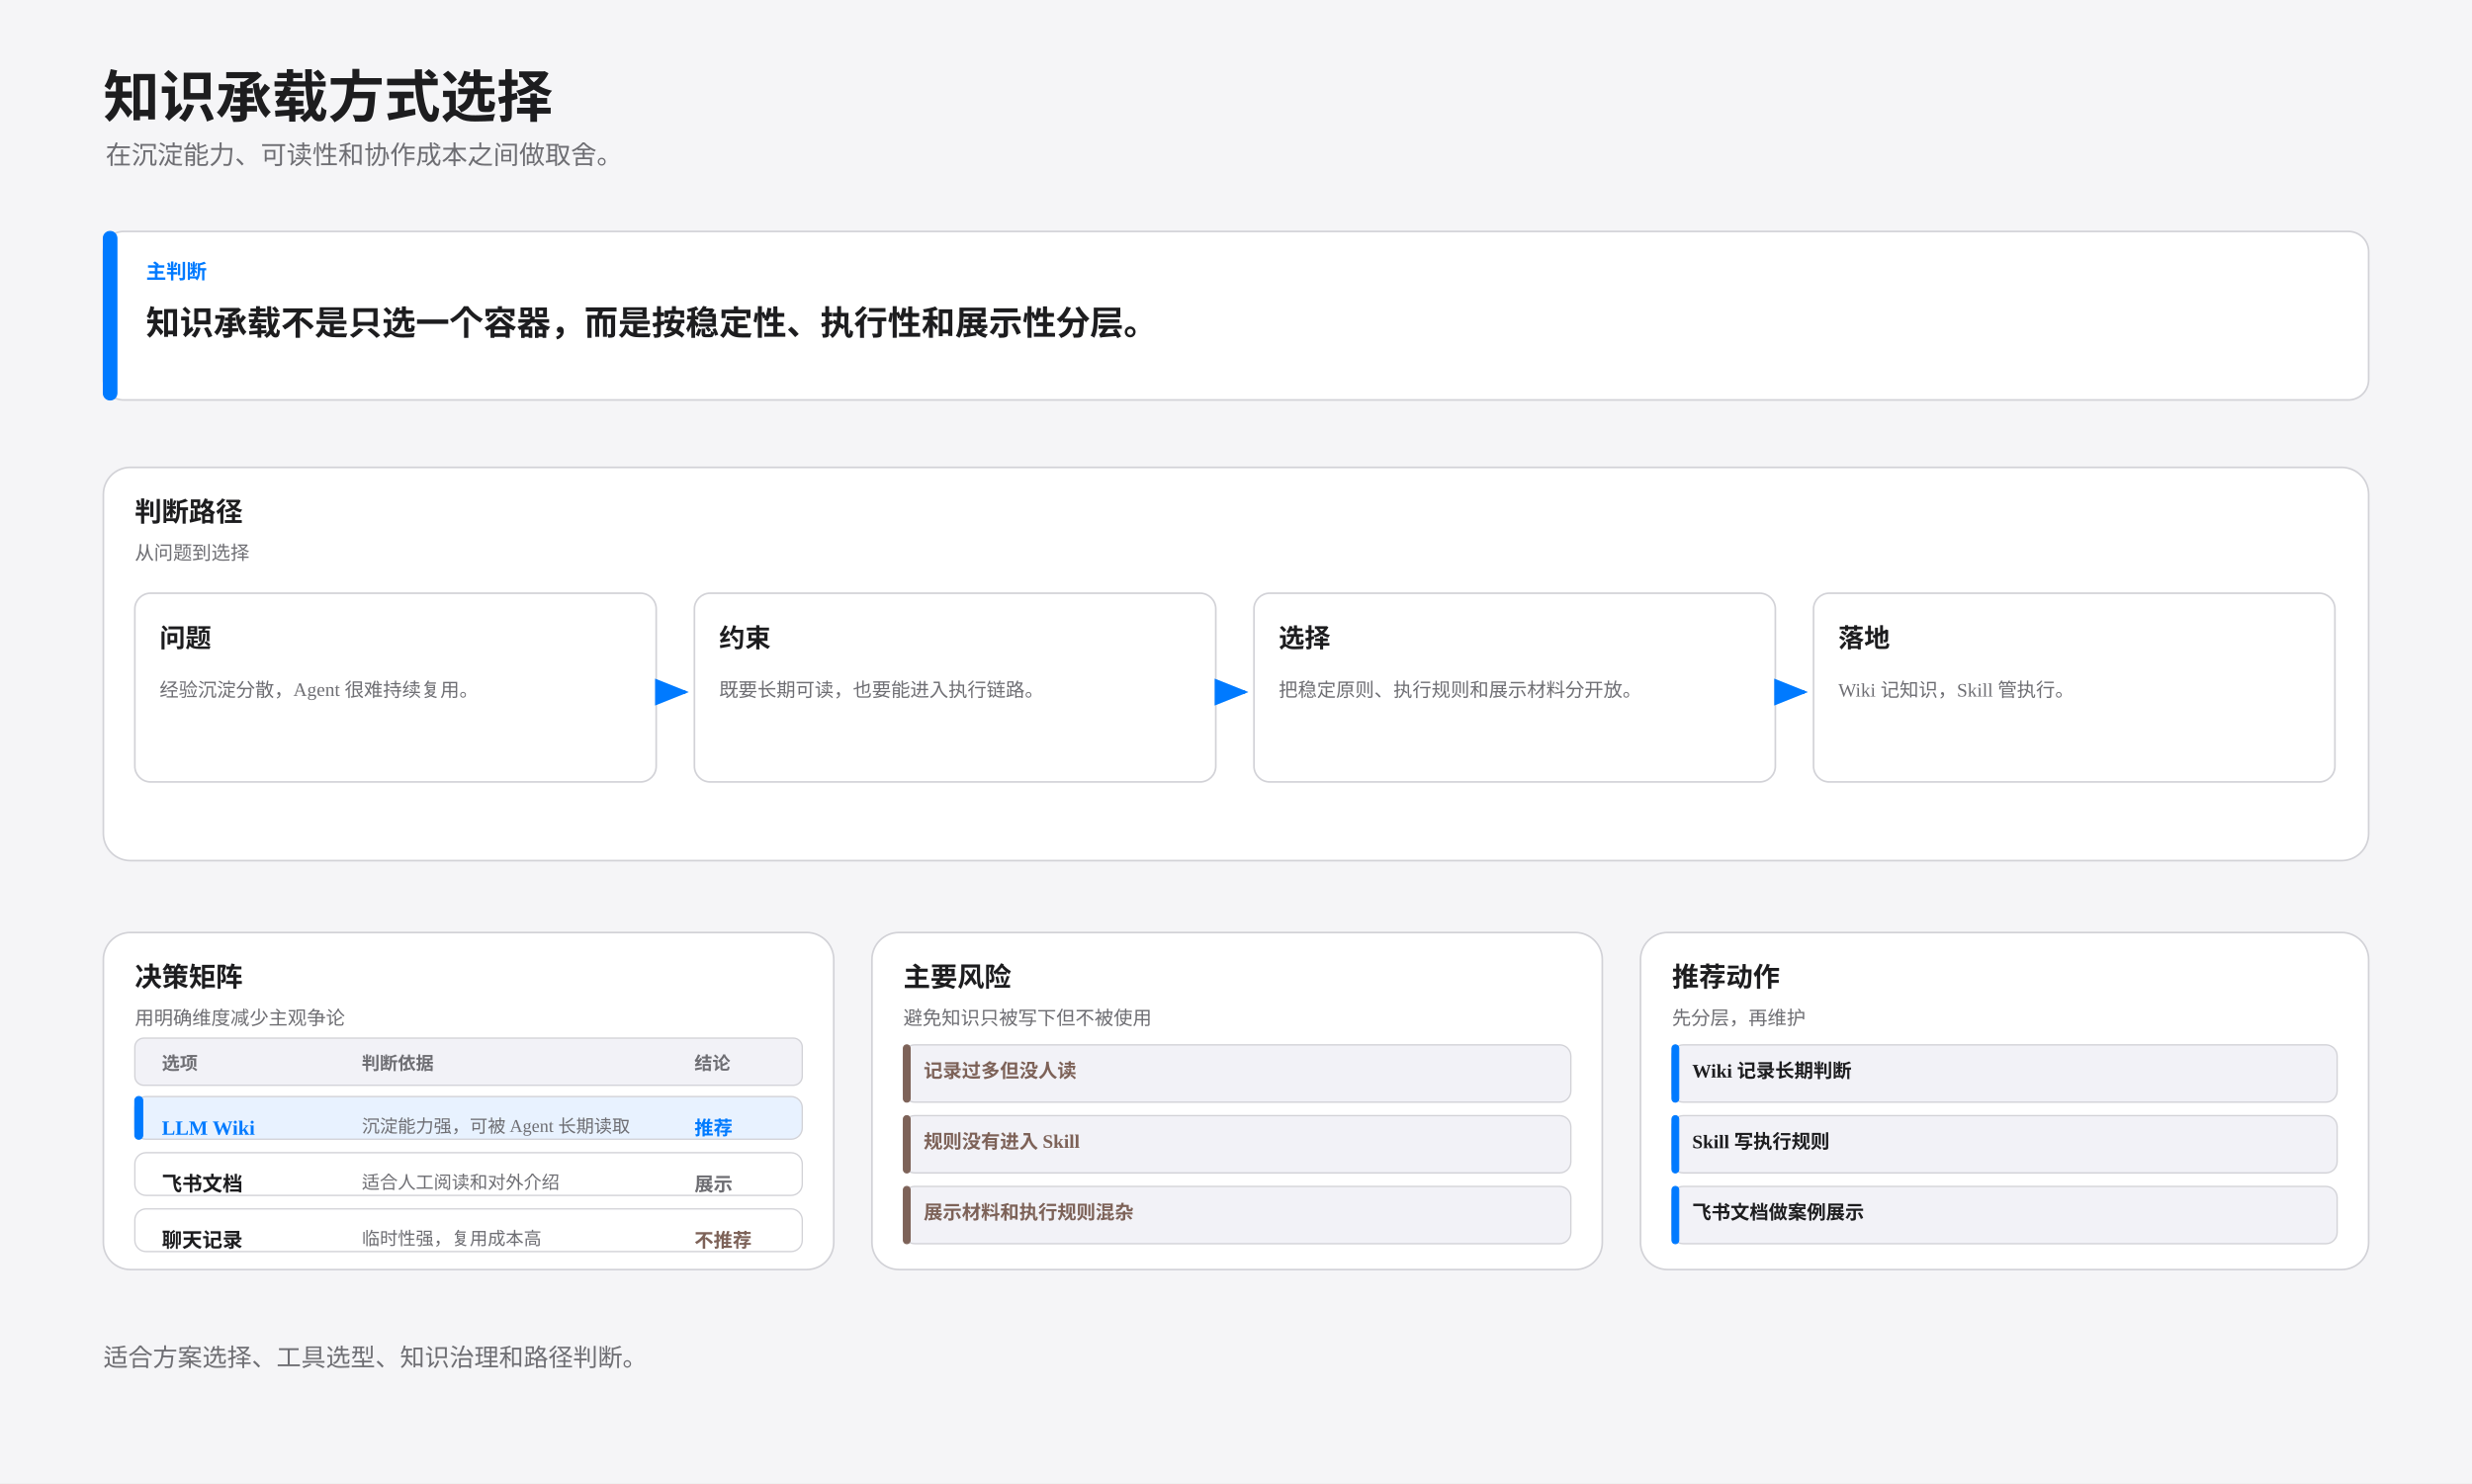
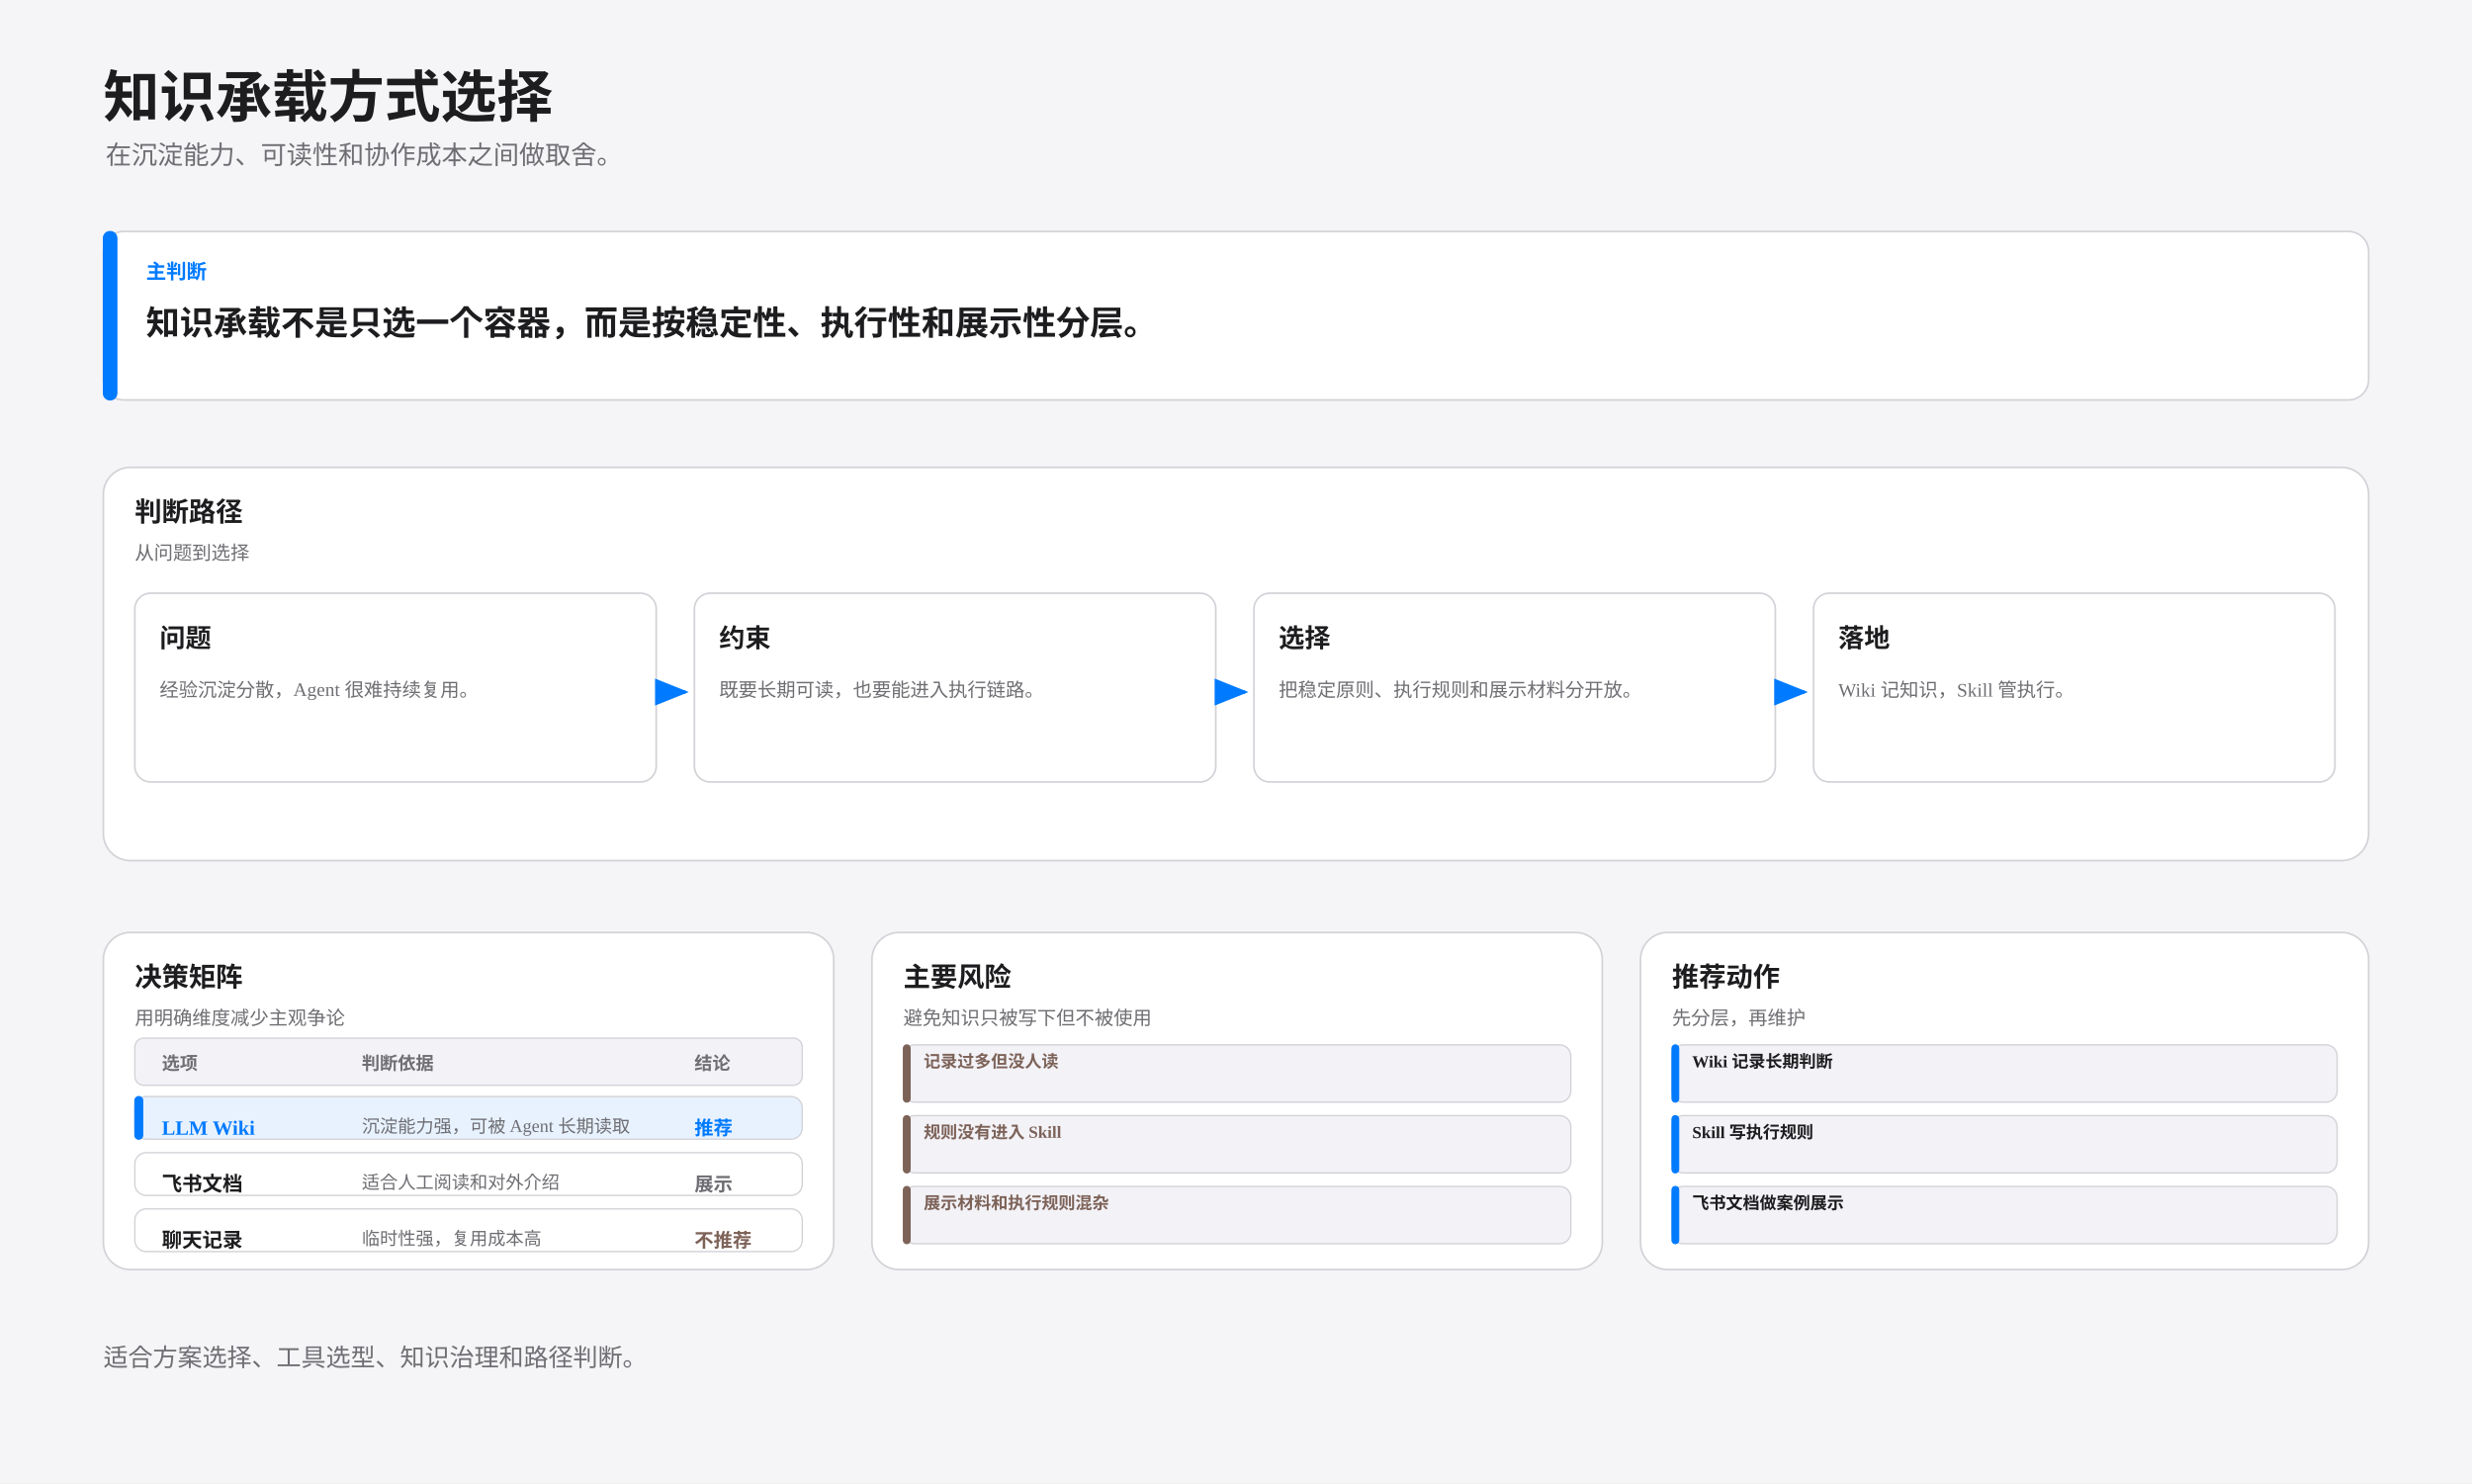
<svg xmlns="http://www.w3.org/2000/svg" width="2200" height="1320" viewBox="0 0 2200 1320">
  <defs>
    <marker id="arrow" markerWidth="12" markerHeight="12" refX="9" refY="4" orient="auto" markerUnits="strokeWidth">
      <path d="M0 0 L10 4 L0 8 z" fill="#007AFF" />
    </marker>
  </defs>
  <rect x="0" y="0" width="2200" height="1320" fill="#F5F5F7" />
  <text x="92" y="104" font-size="50" fill="#1D1D1F" font-weight="700">
    <tspan x="92" dy="0">知识承载方式选择</tspan>
  </text>
  <text x="94" y="146" font-size="23" fill="#6E6E73" font-weight="400">
    <tspan x="94" dy="0">在沉淀能力、可读性和协作成本之间做取舍。</tspan>
  </text>
  <rect x="92" y="206" width="2016" height="150" rx="18" fill="#FFFFFF" stroke="#D2D2D7" stroke-width="1.5" />
  <rect x="92" y="206" width="12" height="150" rx="6" fill="#007AFF" stroke="#007AFF" stroke-width="1" />
  <text x="130" y="248" font-size="18" fill="#007AFF" font-weight="700">
    <tspan x="130" dy="0">主判断</tspan>
  </text>
  <text x="130" y="298" font-size="30" fill="#1D1D1F" font-weight="700">
    <tspan x="130" dy="0">知识承载不是只选一个容器，而是按稳定性、执行性和展示性分层。</tspan>
  </text>
  <rect x="92" y="416" width="2016" height="350" rx="24" fill="#FFFFFF" stroke="#D2D2D7" stroke-width="1.5" />
  <text x="120" y="464" font-size="24" fill="#1D1D1F" font-weight="700">
    <tspan x="120" dy="0">判断路径</tspan>
  </text>
  <text x="120" y="498" font-size="17" fill="#6E6E73" font-weight="400">
    <tspan x="120" dy="0">从问题到选择</tspan>
  </text>
  <rect x="120" y="528" width="464" height="168" rx="14" fill="#FFFFFF" stroke="#D2D2D7" stroke-width="1.5" />
  <text x="142" y="576" font-size="23" fill="#1D1D1F" font-weight="700">
    <tspan x="142" dy="0">问题</tspan>
  </text>
  <text x="142" y="620" font-size="17" fill="#6E6E73" font-weight="400">
    <tspan x="142" dy="0">经验沉淀分散，Agent 很难持续复用。</tspan>
  </text>
  <line x1="588" y1="616" x2="610" y2="616" stroke="#007AFF" stroke-width="3" marker-end="url(#arrow)" />
  <rect x="618" y="528" width="464" height="168" rx="14" fill="#FFFFFF" stroke="#D2D2D7" stroke-width="1.5" />
  <text x="640" y="576" font-size="23" fill="#1D1D1F" font-weight="700">
    <tspan x="640" dy="0">约束</tspan>
  </text>
  <text x="640" y="620" font-size="17" fill="#6E6E73" font-weight="400">
    <tspan x="640" dy="0">既要长期可读，也要能进入执行链路。</tspan>
  </text>
  <line x1="1086" y1="616" x2="1108" y2="616" stroke="#007AFF" stroke-width="3" marker-end="url(#arrow)" />
  <rect x="1116" y="528" width="464" height="168" rx="14" fill="#FFFFFF" stroke="#D2D2D7" stroke-width="1.5" />
  <text x="1138" y="576" font-size="23" fill="#1D1D1F" font-weight="700">
    <tspan x="1138" dy="0">选择</tspan>
  </text>
  <text x="1138" y="620" font-size="17" fill="#6E6E73" font-weight="400">
    <tspan x="1138" dy="0">把稳定原则、执行规则和展示材料分开放。</tspan>
  </text>
  <line x1="1584" y1="616" x2="1606" y2="616" stroke="#007AFF" stroke-width="3" marker-end="url(#arrow)" />
  <rect x="1614" y="528" width="464" height="168" rx="14" fill="#FFFFFF" stroke="#D2D2D7" stroke-width="1.5" />
  <text x="1636" y="576" font-size="23" fill="#1D1D1F" font-weight="700">
    <tspan x="1636" dy="0">落地</tspan>
  </text>
  <text x="1636" y="620" font-size="17" fill="#6E6E73" font-weight="400">
    <tspan x="1636" dy="0">Wiki 记知识，Skill 管执行。</tspan>
  </text>
  <rect x="92" y="830" width="650" height="300" rx="24" fill="#FFFFFF" stroke="#D2D2D7" stroke-width="1.5" />
  <text x="120" y="878" font-size="24" fill="#1D1D1F" font-weight="700">
    <tspan x="120" dy="0">决策矩阵</tspan>
  </text>
  <text x="120" y="912" font-size="17" fill="#6E6E73" font-weight="400">
    <tspan x="120" dy="0">用明确维度减少主观争论</tspan>
  </text>
  <rect x="120" y="924" width="594" height="42" rx="8" fill="#F2F2F7" stroke="#D2D2D7" stroke-width="1.2" />
  <text x="144" y="952" font-size="16" fill="#6E6E73" font-weight="700">
    <tspan x="144" dy="0">选项</tspan>
  </text>
  <text x="322" y="952" font-size="16" fill="#6E6E73" font-weight="700">
    <tspan x="322" dy="0">判断依据</tspan>
  </text>
  <text x="618" y="952" font-size="16" fill="#6E6E73" font-weight="700">
    <tspan x="618" dy="0">结论</tspan>
  </text>
  <rect x="120" y="976" width="594" height="38" rx="10" fill="#E8F2FF" stroke="#D2D2D7" stroke-width="1.2" />
  <rect x="120" y="976" width="7" height="38" rx="3.5" fill="#007AFF" stroke="#007AFF" stroke-width="1" />
  <text x="144" y="1010" font-size="18" fill="#007AFF" font-weight="700">
    <tspan x="144" dy="0">LLM Wiki</tspan>
  </text>
  <text x="322" y="1008" font-size="16" fill="#6E6E73" font-weight="400">
    <tspan x="322" dy="0">沉淀能力强，可被 Agent 长期读取</tspan>
  </text>
  <text x="618" y="1010" font-size="17" fill="#007AFF" font-weight="700">
    <tspan x="618" dy="0">推荐</tspan>
  </text>
  <rect x="120" y="1026" width="594" height="38" rx="10" fill="#FFFFFF" stroke="#D2D2D7" stroke-width="1.2" />
  <text x="144" y="1060" font-size="18" fill="#1D1D1F" font-weight="700">
    <tspan x="144" dy="0">飞书文档</tspan>
  </text>
  <text x="322" y="1058" font-size="16" fill="#6E6E73" font-weight="400">
    <tspan x="322" dy="0">适合人工阅读和对外介绍</tspan>
  </text>
  <text x="618" y="1060" font-size="17" fill="#6E6E73" font-weight="700">
    <tspan x="618" dy="0">展示</tspan>
  </text>
  <rect x="120" y="1076" width="594" height="38" rx="10" fill="#FFFFFF" stroke="#D2D2D7" stroke-width="1.2" />
  <text x="144" y="1110" font-size="18" fill="#1D1D1F" font-weight="700">
    <tspan x="144" dy="0">聊天记录</tspan>
  </text>
  <text x="322" y="1108" font-size="16" fill="#6E6E73" font-weight="400">
    <tspan x="322" dy="0">临时性强，复用成本高</tspan>
  </text>
  <text x="618" y="1110" font-size="17" fill="#7D6258" font-weight="700">
    <tspan x="618" dy="0">不推荐</tspan>
  </text>
  <rect x="776" y="830" width="650" height="300" rx="24" fill="#FFFFFF" stroke="#D2D2D7" stroke-width="1.5" />
  <text x="804" y="878" font-size="24" fill="#1D1D1F" font-weight="700">
    <tspan x="804" dy="0">主要风险</tspan>
  </text>
  <text x="804" y="912" font-size="17" fill="#6E6E73" font-weight="400">
    <tspan x="804" dy="0">避免知识只被写下但不被使用</tspan>
  </text>
  <rect x="804" y="930" width="594" height="51" rx="10" fill="#F2F2F7" stroke="#D2D2D7" stroke-width="1.2" />
  <rect x="804" y="930" width="6" height="51" rx="3" fill="#7D6258" stroke="#7D6258" stroke-width="1" />
-   <text x="822" y="959" font-size="17" fill="#7D6258" font-weight="700">
+   <text x="822" y="950" font-size="15" fill="#7D6258" font-weight="700">
    <tspan x="822" dy="0">记录过多但没人读</tspan>
  </text>
  <rect x="804" y="993" width="594" height="51" rx="10" fill="#F2F2F7" stroke="#D2D2D7" stroke-width="1.2" />
  <rect x="804" y="993" width="6" height="51" rx="3" fill="#7D6258" stroke="#7D6258" stroke-width="1" />
-   <text x="822" y="1022" font-size="17" fill="#7D6258" font-weight="700">
+   <text x="822" y="1013" font-size="15" fill="#7D6258" font-weight="700">
    <tspan x="822" dy="0">规则没有进入 Skill</tspan>
  </text>
  <rect x="804" y="1056" width="594" height="51" rx="10" fill="#F2F2F7" stroke="#D2D2D7" stroke-width="1.2" />
  <rect x="804" y="1056" width="6" height="51" rx="3" fill="#7D6258" stroke="#7D6258" stroke-width="1" />
-   <text x="822" y="1085" font-size="17" fill="#7D6258" font-weight="700">
+   <text x="822" y="1076" font-size="15" fill="#7D6258" font-weight="700">
    <tspan x="822" dy="0">展示材料和执行规则混杂</tspan>
  </text>
  <rect x="1460" y="830" width="648" height="300" rx="24" fill="#FFFFFF" stroke="#D2D2D7" stroke-width="1.5" />
  <text x="1488" y="878" font-size="24" fill="#1D1D1F" font-weight="700">
    <tspan x="1488" dy="0">推荐动作</tspan>
  </text>
  <text x="1488" y="912" font-size="17" fill="#6E6E73" font-weight="400">
    <tspan x="1488" dy="0">先分层，再维护</tspan>
  </text>
  <rect x="1488" y="930" width="592" height="51" rx="10" fill="#F2F2F7" stroke="#D2D2D7" stroke-width="1.2" />
  <rect x="1488" y="930" width="6" height="51" rx="3" fill="#007AFF" stroke="#007AFF" stroke-width="1" />
-   <text x="1506" y="959" font-size="17" fill="#1D1D1F" font-weight="700">
+   <text x="1506" y="950" font-size="15" fill="#1D1D1F" font-weight="700">
    <tspan x="1506" dy="0">Wiki 记录长期判断</tspan>
  </text>
  <rect x="1488" y="993" width="592" height="51" rx="10" fill="#F2F2F7" stroke="#D2D2D7" stroke-width="1.2" />
  <rect x="1488" y="993" width="6" height="51" rx="3" fill="#007AFF" stroke="#007AFF" stroke-width="1" />
-   <text x="1506" y="1022" font-size="17" fill="#1D1D1F" font-weight="700">
+   <text x="1506" y="1013" font-size="15" fill="#1D1D1F" font-weight="700">
    <tspan x="1506" dy="0">Skill 写执行规则</tspan>
  </text>
  <rect x="1488" y="1056" width="592" height="51" rx="10" fill="#F2F2F7" stroke="#D2D2D7" stroke-width="1.2" />
  <rect x="1488" y="1056" width="6" height="51" rx="3" fill="#007AFF" stroke="#007AFF" stroke-width="1" />
-   <text x="1506" y="1085" font-size="17" fill="#1D1D1F" font-weight="700">
+   <text x="1506" y="1076" font-size="15" fill="#1D1D1F" font-weight="700">
    <tspan x="1506" dy="0">飞书文档做案例展示</tspan>
  </text>
  <text x="92" y="1216" font-size="22" fill="#6E6E73" font-weight="400">
    <tspan x="92" dy="0">适合方案选择、工具选型、知识治理和路径判断。</tspan>
  </text>
</svg>
